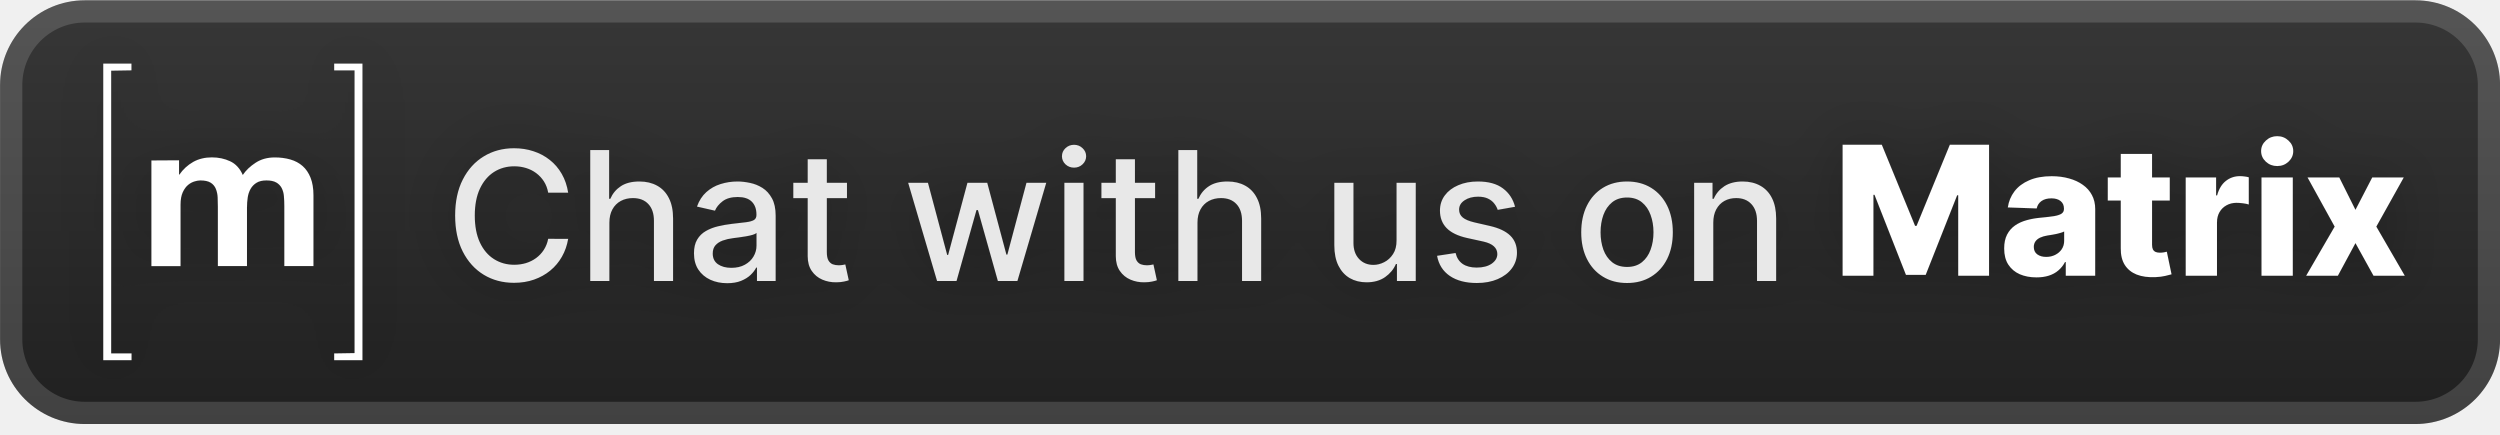
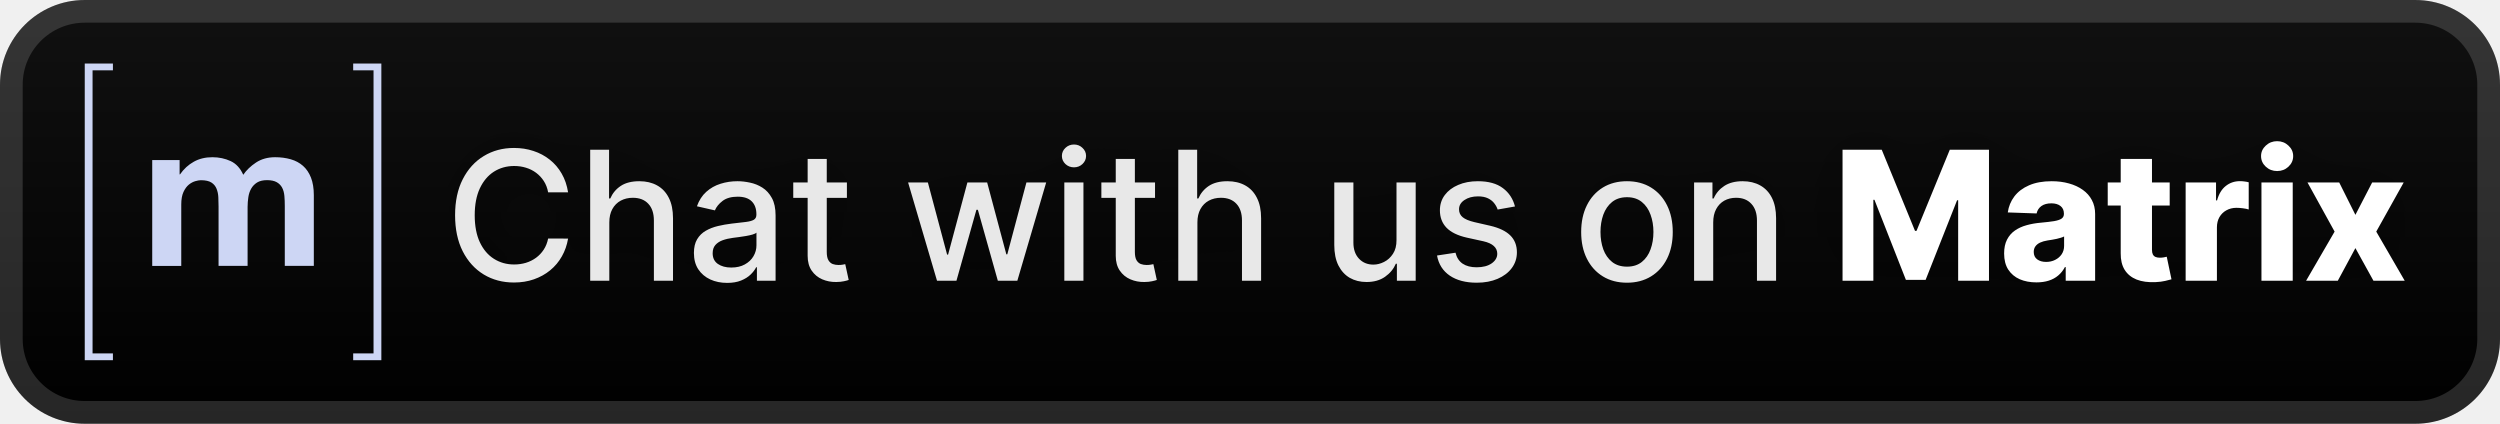
- <svg xmlns="http://www.w3.org/2000/svg" width="236" height="41" viewBox="0 0 236 41" fill="none">
-   <g clip-path="url(#clip0_2_3265)">
-     <rect x="0.006" y="0.028" width="236" height="40" rx="8" fill="url(#paint0_linear_2_3265)" />
-     <g filter="url(#filter0_d_2_3265)">
-       <g clip-path="url(#clip1_2_3265)">
-         <path d="M33.47 33.332V6.645H31.547V6.004H34.216V34.004H31.547V33.364L33.47 33.332Z" fill="white" />
-         <path d="M16.9 15.132V16.48H16.938C17.276 15.986 17.723 15.579 18.247 15.281C18.756 14.999 19.345 14.857 19.994 14.857C20.627 14.857 21.206 14.979 21.724 15.224C22.247 15.468 22.646 15.899 22.919 16.519C23.215 16.082 23.617 15.696 24.13 15.364C24.64 15.029 25.246 14.862 25.939 14.862C26.468 14.862 26.958 14.927 27.406 15.055C27.857 15.184 28.244 15.39 28.565 15.673C28.886 15.956 29.138 16.326 29.319 16.784C29.499 17.241 29.59 17.791 29.59 18.438V25.114H26.841V19.462C26.841 19.127 26.828 18.812 26.802 18.517C26.784 18.248 26.712 17.986 26.59 17.745C26.473 17.526 26.295 17.344 26.077 17.224C25.852 17.096 25.545 17.031 25.155 17.031C24.769 17.031 24.456 17.106 24.215 17.253C23.977 17.401 23.79 17.594 23.654 17.832C23.515 18.083 23.423 18.359 23.384 18.643C23.338 18.947 23.315 19.253 23.315 19.562V25.118H20.567V19.518C20.567 19.222 20.561 18.929 20.548 18.643C20.538 18.368 20.483 18.098 20.383 17.841C20.288 17.599 20.12 17.393 19.9 17.253C19.674 17.106 19.342 17.031 18.899 17.031C18.725 17.038 18.553 17.068 18.387 17.119C18.16 17.184 17.949 17.295 17.767 17.446C17.567 17.607 17.397 17.839 17.255 18.141C17.113 18.443 17.042 18.839 17.042 19.331V25.123H14.293V15.148L16.9 15.132Z" fill="white" />
-         <path d="M10.495 6.673V33.36H12.418V34.001H9.748V6.001H12.409V6.641L10.495 6.673Z" fill="white" />
-       </g>
-     </g>
-     <g filter="url(#filter1_d_2_3265)">
-       <path d="M53.633 18.185H51.749C51.677 17.782 51.542 17.428 51.345 17.122C51.148 16.817 50.906 16.557 50.621 16.344C50.335 16.13 50.015 15.969 49.661 15.861C49.31 15.752 48.938 15.698 48.544 15.698C47.831 15.698 47.194 15.877 46.63 16.235C46.071 16.593 45.628 17.118 45.302 17.811C44.98 18.503 44.819 19.348 44.819 20.346C44.819 21.352 44.98 22.201 45.302 22.894C45.628 23.586 46.073 24.109 46.636 24.463C47.2 24.817 47.834 24.995 48.538 24.995C48.928 24.995 49.298 24.942 49.649 24.838C50.003 24.729 50.323 24.57 50.608 24.361C50.894 24.151 51.136 23.896 51.333 23.594C51.534 23.288 51.673 22.938 51.749 22.544L53.633 22.55C53.532 23.157 53.337 23.717 53.047 24.228C52.762 24.735 52.393 25.174 51.943 25.544C51.496 25.91 50.985 26.194 50.409 26.395C49.834 26.596 49.206 26.697 48.526 26.697C47.455 26.697 46.501 26.444 45.664 25.936C44.827 25.425 44.167 24.695 43.684 23.745C43.205 22.795 42.966 21.662 42.966 20.346C42.966 19.026 43.207 17.893 43.69 16.947C44.173 15.998 44.833 15.269 45.67 14.762C46.507 14.251 47.459 13.995 48.526 13.995C49.182 13.995 49.794 14.09 50.361 14.279C50.932 14.464 51.446 14.738 51.9 15.1C52.355 15.458 52.731 15.897 53.029 16.416C53.327 16.931 53.528 17.521 53.633 18.185ZM57.525 21.022V26.528H55.72V14.164H57.501V18.765H57.616C57.833 18.265 58.165 17.869 58.612 17.575C59.059 17.281 59.642 17.134 60.363 17.134C60.998 17.134 61.554 17.265 62.029 17.527C62.508 17.788 62.878 18.179 63.14 18.698C63.405 19.213 63.538 19.857 63.538 20.63V26.528H61.733V20.847C61.733 20.167 61.558 19.64 61.208 19.266C60.858 18.887 60.371 18.698 59.747 18.698C59.32 18.698 58.938 18.789 58.6 18.97C58.266 19.151 58.002 19.416 57.809 19.767C57.62 20.113 57.525 20.531 57.525 21.022ZM68.645 26.733C68.058 26.733 67.526 26.625 67.052 26.407C66.577 26.186 66.2 25.866 65.923 25.447C65.649 25.029 65.512 24.516 65.512 23.908C65.512 23.385 65.613 22.954 65.814 22.616C66.015 22.278 66.287 22.01 66.629 21.813C66.971 21.616 67.353 21.467 67.776 21.366C68.199 21.266 68.629 21.189 69.068 21.137C69.623 21.073 70.074 21.02 70.42 20.98C70.766 20.936 71.018 20.865 71.175 20.769C71.332 20.672 71.41 20.515 71.41 20.298V20.256C71.41 19.728 71.261 19.32 70.963 19.03C70.67 18.74 70.231 18.596 69.647 18.596C69.04 18.596 68.561 18.73 68.211 19C67.865 19.266 67.625 19.561 67.492 19.887L65.796 19.501C65.997 18.938 66.291 18.483 66.677 18.137C67.068 17.787 67.516 17.533 68.023 17.376C68.531 17.215 69.064 17.134 69.623 17.134C69.994 17.134 70.386 17.179 70.8 17.267C71.219 17.352 71.609 17.509 71.972 17.738C72.338 17.968 72.638 18.296 72.871 18.722C73.105 19.145 73.221 19.694 73.221 20.37V26.528H71.459V25.26H71.386C71.269 25.494 71.094 25.723 70.861 25.948C70.627 26.174 70.328 26.361 69.961 26.51C69.595 26.659 69.156 26.733 68.645 26.733ZM69.038 25.284C69.537 25.284 69.963 25.186 70.318 24.989C70.676 24.791 70.947 24.534 71.132 24.216C71.322 23.894 71.416 23.55 71.416 23.184V21.988C71.352 22.053 71.227 22.113 71.042 22.169C70.861 22.222 70.654 22.268 70.42 22.308C70.187 22.344 69.959 22.379 69.738 22.411C69.517 22.439 69.332 22.463 69.183 22.483C68.832 22.527 68.513 22.602 68.223 22.707C67.937 22.811 67.708 22.962 67.534 23.159C67.365 23.353 67.281 23.61 67.281 23.932C67.281 24.379 67.446 24.717 67.776 24.946C68.106 25.172 68.527 25.284 69.038 25.284ZM79.954 17.255V18.704H74.889V17.255H79.954ZM76.247 15.034H78.052V23.805C78.052 24.155 78.105 24.419 78.209 24.596C78.314 24.769 78.449 24.888 78.614 24.952C78.783 25.013 78.966 25.043 79.163 25.043C79.308 25.043 79.435 25.033 79.543 25.013C79.652 24.993 79.737 24.977 79.797 24.964L80.123 26.456C80.018 26.496 79.87 26.536 79.676 26.576C79.483 26.621 79.242 26.645 78.952 26.649C78.477 26.657 78.034 26.572 77.624 26.395C77.213 26.218 76.881 25.944 76.628 25.574C76.374 25.204 76.247 24.739 76.247 24.18V15.034ZM88.46 26.528L85.731 17.255H87.597L89.414 24.065H89.504L91.328 17.255H93.193L95.004 24.035H95.095L96.9 17.255H98.765L96.042 26.528H94.201L92.318 19.833H92.179L90.295 26.528H88.46ZM100.478 26.528V17.255H102.283V26.528H100.478ZM101.39 15.825C101.076 15.825 100.806 15.72 100.581 15.511C100.359 15.297 100.249 15.044 100.249 14.75C100.249 14.452 100.359 14.199 100.581 13.989C100.806 13.776 101.076 13.669 101.39 13.669C101.704 13.669 101.971 13.776 102.193 13.989C102.418 14.199 102.531 14.452 102.531 14.75C102.531 15.044 102.418 15.297 102.193 15.511C101.971 15.72 101.704 15.825 101.39 15.825ZM109.04 17.255V18.704H103.975V17.255H109.04ZM105.333 15.034H107.138V23.805C107.138 24.155 107.191 24.419 107.295 24.596C107.4 24.769 107.535 24.888 107.7 24.952C107.869 25.013 108.052 25.043 108.249 25.043C108.394 25.043 108.521 25.033 108.629 25.013C108.738 24.993 108.823 24.977 108.883 24.964L109.209 26.456C109.104 26.496 108.955 26.536 108.762 26.576C108.569 26.621 108.328 26.645 108.038 26.649C107.563 26.657 107.12 26.572 106.71 26.395C106.299 26.218 105.967 25.944 105.714 25.574C105.46 25.204 105.333 24.739 105.333 24.18V15.034ZM113.041 21.022V26.528H111.236V14.164H113.017V18.765H113.131C113.349 18.265 113.681 17.869 114.128 17.575C114.574 17.281 115.158 17.134 115.878 17.134C116.514 17.134 117.07 17.265 117.544 17.527C118.023 17.788 118.394 18.179 118.655 18.698C118.921 19.213 119.054 19.857 119.054 20.63V26.528H117.249V20.847C117.249 20.167 117.074 19.64 116.723 19.266C116.373 18.887 115.886 18.698 115.262 18.698C114.836 18.698 114.454 18.789 114.115 18.97C113.781 19.151 113.518 19.416 113.325 19.767C113.135 20.113 113.041 20.531 113.041 21.022ZM131.835 22.683V17.255H133.646V26.528H131.872V24.922H131.775C131.562 25.417 131.22 25.83 130.749 26.16C130.282 26.486 129.7 26.649 129.004 26.649C128.408 26.649 127.881 26.518 127.422 26.256C126.968 25.991 126.609 25.598 126.348 25.079C126.09 24.56 125.961 23.918 125.961 23.153V17.255H127.766V22.936C127.766 23.568 127.942 24.071 128.292 24.445C128.642 24.82 129.097 25.007 129.656 25.007C129.994 25.007 130.33 24.922 130.664 24.753C131.002 24.584 131.282 24.329 131.503 23.986C131.729 23.644 131.839 23.21 131.835 22.683ZM143.02 19.519L141.384 19.809C141.316 19.6 141.207 19.4 141.058 19.211C140.913 19.022 140.716 18.867 140.467 18.746C140.217 18.626 139.905 18.565 139.531 18.565C139.02 18.565 138.593 18.68 138.251 18.909C137.909 19.135 137.738 19.427 137.738 19.785C137.738 20.095 137.853 20.344 138.082 20.533C138.311 20.723 138.682 20.877 139.193 20.998L140.666 21.336C141.519 21.534 142.155 21.837 142.574 22.248C142.992 22.658 143.201 23.192 143.201 23.848C143.201 24.403 143.04 24.898 142.718 25.333C142.401 25.763 141.956 26.101 141.384 26.347C140.817 26.592 140.159 26.715 139.41 26.715C138.372 26.715 137.525 26.494 136.869 26.051C136.213 25.604 135.81 24.971 135.661 24.149L137.406 23.884C137.515 24.339 137.738 24.683 138.076 24.916C138.414 25.146 138.855 25.26 139.398 25.26C139.99 25.26 140.463 25.137 140.817 24.892C141.171 24.642 141.348 24.339 141.348 23.98C141.348 23.691 141.239 23.447 141.022 23.25C140.809 23.053 140.481 22.904 140.038 22.803L138.468 22.459C137.603 22.262 136.963 21.948 136.549 21.517C136.138 21.087 135.933 20.541 135.933 19.881C135.933 19.334 136.086 18.855 136.392 18.445C136.698 18.034 137.12 17.714 137.66 17.485C138.199 17.251 138.817 17.134 139.513 17.134C140.515 17.134 141.304 17.352 141.879 17.787C142.455 18.217 142.835 18.795 143.02 19.519ZM153.591 26.715C152.722 26.715 151.963 26.516 151.315 26.117C150.667 25.719 150.164 25.162 149.806 24.445C149.448 23.729 149.269 22.892 149.269 21.934C149.269 20.972 149.448 20.131 149.806 19.41C150.164 18.69 150.667 18.131 151.315 17.732C151.963 17.334 152.722 17.134 153.591 17.134C154.46 17.134 155.219 17.334 155.867 17.732C156.515 18.131 157.018 18.69 157.376 19.41C157.734 20.131 157.913 20.972 157.913 21.934C157.913 22.892 157.734 23.729 157.376 24.445C157.018 25.162 156.515 25.719 155.867 26.117C155.219 26.516 154.46 26.715 153.591 26.715ZM153.597 25.2C154.16 25.2 154.627 25.051 154.998 24.753C155.368 24.455 155.642 24.059 155.819 23.564C156 23.069 156.09 22.523 156.09 21.928C156.09 21.336 156 20.793 155.819 20.298C155.642 19.799 155.368 19.398 154.998 19.096C154.627 18.795 154.16 18.644 153.597 18.644C153.03 18.644 152.559 18.795 152.184 19.096C151.814 19.398 151.538 19.799 151.357 20.298C151.18 20.793 151.092 21.336 151.092 21.928C151.092 22.523 151.18 23.069 151.357 23.564C151.538 24.059 151.814 24.455 152.184 24.753C152.559 25.051 153.03 25.2 153.597 25.2ZM161.733 21.022V26.528H159.928V17.255H161.661V18.765H161.776C161.989 18.273 162.323 17.879 162.778 17.581C163.236 17.284 163.814 17.134 164.51 17.134C165.142 17.134 165.696 17.267 166.17 17.533C166.645 17.795 167.014 18.185 167.275 18.704C167.537 19.223 167.668 19.865 167.668 20.63V26.528H165.863V20.847C165.863 20.175 165.687 19.65 165.337 19.272C164.987 18.889 164.506 18.698 163.894 18.698C163.476 18.698 163.104 18.789 162.778 18.97C162.456 19.151 162.2 19.416 162.011 19.767C161.826 20.113 161.733 20.531 161.733 21.022Z" fill="#E8E8E8" />
-       <path d="M173.942 13.664H177.642L180.781 21.319H180.926L184.066 13.664H187.766V26.028H184.856V18.434H184.754L181.784 25.95H179.924L176.954 18.391H176.851V26.028H173.942V13.664ZM192.244 26.185C191.652 26.185 191.127 26.086 190.668 25.889C190.214 25.688 189.853 25.386 189.588 24.984C189.326 24.577 189.195 24.068 189.195 23.456C189.195 22.941 189.286 22.506 189.467 22.152C189.648 21.798 189.898 21.51 190.216 21.289C190.534 21.068 190.9 20.901 191.314 20.788C191.729 20.671 192.172 20.593 192.642 20.552C193.17 20.504 193.594 20.454 193.916 20.402C194.238 20.345 194.472 20.267 194.617 20.166C194.765 20.061 194.84 19.915 194.84 19.726V19.695C194.84 19.385 194.733 19.146 194.52 18.977C194.307 18.808 194.019 18.723 193.657 18.723C193.266 18.723 192.952 18.808 192.715 18.977C192.477 19.146 192.327 19.379 192.262 19.677L189.54 19.581C189.62 19.017 189.827 18.514 190.161 18.071C190.499 17.625 190.962 17.274 191.55 17.021C192.141 16.763 192.852 16.634 193.681 16.634C194.272 16.634 194.818 16.705 195.317 16.846C195.816 16.983 196.251 17.184 196.621 17.45C196.991 17.711 197.277 18.033 197.478 18.415C197.683 18.798 197.786 19.235 197.786 19.726V26.028H195.009V24.736H194.937C194.772 25.05 194.56 25.316 194.303 25.533C194.049 25.75 193.749 25.913 193.403 26.022C193.061 26.131 192.675 26.185 192.244 26.185ZM193.156 24.253C193.474 24.253 193.759 24.189 194.013 24.06C194.27 23.931 194.476 23.754 194.629 23.529C194.782 23.299 194.858 23.034 194.858 22.732V21.851C194.774 21.895 194.671 21.935 194.55 21.971C194.433 22.007 194.305 22.042 194.164 22.074C194.023 22.106 193.878 22.134 193.729 22.158C193.58 22.183 193.437 22.205 193.301 22.225C193.023 22.269 192.785 22.337 192.588 22.43C192.395 22.523 192.246 22.643 192.141 22.792C192.041 22.937 191.99 23.11 191.99 23.311C191.99 23.617 192.099 23.851 192.316 24.012C192.538 24.173 192.818 24.253 193.156 24.253ZM204.825 16.755V18.929H198.975V16.755H204.825ZM200.201 14.534H203.153V23.112C203.153 23.293 203.181 23.44 203.237 23.553C203.298 23.662 203.384 23.74 203.497 23.788C203.61 23.833 203.744 23.855 203.901 23.855C204.014 23.855 204.133 23.845 204.258 23.825C204.386 23.8 204.483 23.78 204.547 23.764L204.994 25.895C204.853 25.935 204.654 25.986 204.396 26.046C204.143 26.107 203.839 26.145 203.485 26.161C202.793 26.193 202.199 26.113 201.704 25.919C201.213 25.722 200.837 25.416 200.575 25.002C200.317 24.587 200.193 24.066 200.201 23.438V14.534ZM206.331 26.028V16.755H209.199V18.446H209.295C209.464 17.834 209.74 17.379 210.122 17.081C210.505 16.779 210.949 16.628 211.457 16.628C211.593 16.628 211.734 16.639 211.879 16.659C212.024 16.675 212.159 16.701 212.284 16.737V19.303C212.143 19.255 211.958 19.216 211.728 19.188C211.503 19.16 211.302 19.146 211.125 19.146C210.774 19.146 210.458 19.224 210.177 19.381C209.899 19.534 209.68 19.75 209.519 20.027C209.362 20.301 209.283 20.623 209.283 20.993V26.028H206.331ZM213.486 26.028V16.755H216.439V26.028H213.486ZM214.966 15.675C214.551 15.675 214.195 15.538 213.897 15.264C213.599 14.986 213.45 14.652 213.45 14.262C213.45 13.876 213.599 13.546 213.897 13.272C214.195 12.994 214.551 12.855 214.966 12.855C215.384 12.855 215.74 12.994 216.034 13.272C216.332 13.546 216.481 13.876 216.481 14.262C216.481 14.652 216.332 14.986 216.034 15.264C215.74 15.538 215.384 15.675 214.966 15.675ZM220.829 16.755L222.356 19.81L223.938 16.755H226.914L224.324 21.392L227.011 26.028H224.059L222.356 22.949L220.696 26.028H217.702L220.394 21.392L217.835 16.755H220.829Z" fill="white" />
-     </g>
+ <svg xmlns="http://www.w3.org/2000/svg" width="236" height="40" viewBox="0 0 236 40" fill="none">
+   <rect width="236" height="40" rx="8" fill="url(#paint0_linear_1_56)" />
+   <rect x="1.071" y="1.071" width="233.857" height="37.857" rx="6.929" stroke="white" stroke-opacity="0.15" stroke-width="2.143" />
+   <g clip-path="url(#clip0_1_56)">
+     <path d="M8.738 6.641V33.359H10.66V34H8V6H10.66V6.641H8.738ZM16.955 15.111V16.462H16.992C17.353 15.945 17.789 15.547 18.295 15.267C18.802 14.982 19.388 14.841 20.045 14.841C20.675 14.841 21.252 14.965 21.774 15.208C22.296 15.45 22.689 15.886 22.964 16.5C23.26 16.064 23.664 15.676 24.17 15.342C24.676 15.008 25.279 14.841 25.974 14.841C26.502 14.841 26.991 14.906 27.444 15.035C27.896 15.165 28.278 15.369 28.602 15.655C28.925 15.94 29.172 16.306 29.355 16.764C29.533 17.221 29.625 17.771 29.625 18.417V25.099H26.884V19.44C26.884 19.106 26.873 18.788 26.846 18.492C26.819 18.196 26.749 17.938 26.636 17.722C26.518 17.502 26.351 17.329 26.125 17.2C25.898 17.071 25.591 17.006 25.209 17.006C24.822 17.006 24.509 17.081 24.272 17.227C24.035 17.378 23.847 17.566 23.712 17.808C23.578 18.045 23.486 18.315 23.443 18.622C23.4 18.923 23.373 19.23 23.373 19.537V25.099H20.632V19.499C20.632 19.203 20.627 18.912 20.611 18.622C20.6 18.331 20.541 18.067 20.444 17.819C20.347 17.577 20.185 17.378 19.959 17.232C19.733 17.087 19.405 17.012 18.963 17.012C18.834 17.012 18.662 17.038 18.451 17.098C18.241 17.157 18.032 17.265 17.832 17.426C17.633 17.588 17.461 17.819 17.321 18.121C17.181 18.422 17.111 18.821 17.111 19.311V25.105H14.37V15.111H16.955ZM35.262 33.359V6.641H33.34V6H36V34H33.34V33.359H35.262Z" fill="#CDD6F4" />
  </g>
-   <rect x="1.056" y="1.078" width="233.9" height="37.9" rx="6.95" stroke="white" stroke-opacity="0.15" stroke-width="2.1" />
+   <g filter="url(#filter0_d_1_56)">
+     <path d="M53.627 18.157H51.744C51.671 17.755 51.536 17.4 51.339 17.095C51.142 16.789 50.9 16.529 50.615 16.316C50.329 16.102 50.009 15.941 49.655 15.833C49.305 15.724 48.932 15.67 48.538 15.67C47.826 15.67 47.188 15.849 46.624 16.207C46.065 16.565 45.622 17.09 45.296 17.783C44.974 18.475 44.813 19.32 44.813 20.318C44.813 21.324 44.974 22.174 45.296 22.866C45.622 23.558 46.067 24.081 46.63 24.435C47.194 24.79 47.828 24.967 48.532 24.967C48.922 24.967 49.293 24.914 49.643 24.81C49.997 24.701 50.317 24.542 50.603 24.333C50.888 24.123 51.13 23.868 51.327 23.566C51.528 23.26 51.667 22.91 51.744 22.516L53.627 22.522C53.526 23.129 53.331 23.689 53.041 24.2C52.756 24.707 52.388 25.146 51.937 25.516C51.49 25.882 50.979 26.166 50.403 26.367C49.828 26.568 49.2 26.669 48.52 26.669C47.449 26.669 46.495 26.416 45.658 25.908C44.821 25.397 44.161 24.667 43.678 23.717C43.199 22.767 42.96 21.634 42.96 20.318C42.96 18.998 43.201 17.865 43.684 16.919C44.167 15.97 44.827 15.241 45.664 14.734C46.502 14.223 47.453 13.967 48.52 13.967C49.176 13.967 49.788 14.062 50.355 14.251C50.927 14.436 51.44 14.71 51.895 15.072C52.349 15.43 52.726 15.869 53.023 16.388C53.321 16.903 53.523 17.493 53.627 18.157ZM57.519 20.994V26.5H55.714V14.136H57.495V18.736H57.61C57.827 18.237 58.159 17.841 58.606 17.547C59.053 17.253 59.636 17.107 60.357 17.107C60.993 17.107 61.548 17.237 62.023 17.499C62.502 17.761 62.872 18.151 63.134 18.67C63.399 19.185 63.532 19.829 63.532 20.602V26.5H61.727V20.819C61.727 20.139 61.552 19.612 61.202 19.238C60.852 18.859 60.365 18.67 59.741 18.67C59.314 18.67 58.932 18.761 58.594 18.942C58.26 19.123 57.996 19.389 57.803 19.739C57.614 20.085 57.519 20.503 57.519 20.994ZM68.639 26.705C68.052 26.705 67.521 26.597 67.046 26.379C66.571 26.158 66.195 25.838 65.917 25.419C65.643 25.001 65.506 24.488 65.506 23.88C65.506 23.357 65.607 22.926 65.808 22.588C66.009 22.25 66.281 21.982 66.623 21.785C66.965 21.588 67.348 21.439 67.77 21.338C68.193 21.238 68.623 21.161 69.062 21.109C69.617 21.045 70.068 20.992 70.414 20.952C70.76 20.908 71.012 20.837 71.169 20.741C71.326 20.644 71.404 20.487 71.404 20.27V20.228C71.404 19.7 71.255 19.292 70.958 19.002C70.664 18.712 70.225 18.567 69.642 18.567C69.034 18.567 68.555 18.702 68.205 18.972C67.859 19.238 67.619 19.533 67.486 19.859L65.79 19.473C65.991 18.91 66.285 18.455 66.671 18.109C67.062 17.759 67.51 17.505 68.018 17.348C68.525 17.187 69.058 17.107 69.617 17.107C69.988 17.107 70.38 17.151 70.795 17.239C71.213 17.324 71.604 17.481 71.966 17.71C72.332 17.94 72.632 18.268 72.865 18.694C73.099 19.117 73.215 19.666 73.215 20.342V26.5H71.453V25.232H71.38C71.263 25.466 71.088 25.695 70.855 25.92C70.622 26.146 70.322 26.333 69.956 26.482C69.589 26.631 69.151 26.705 68.639 26.705ZM69.032 25.256C69.531 25.256 69.957 25.158 70.312 24.961C70.67 24.763 70.942 24.506 71.127 24.188C71.316 23.866 71.41 23.522 71.41 23.155V21.96C71.346 22.025 71.221 22.085 71.036 22.141C70.855 22.194 70.648 22.24 70.414 22.28C70.181 22.316 69.954 22.351 69.732 22.383C69.511 22.411 69.326 22.435 69.177 22.455C68.827 22.5 68.507 22.574 68.217 22.679C67.931 22.783 67.702 22.934 67.529 23.131C67.36 23.325 67.275 23.582 67.275 23.904C67.275 24.351 67.44 24.689 67.77 24.918C68.1 25.144 68.521 25.256 69.032 25.256ZM79.948 17.227V18.676H74.883V17.227H79.948ZM76.242 15.006H78.046V23.777C78.046 24.128 78.099 24.391 78.204 24.568C78.308 24.741 78.443 24.86 78.608 24.924C78.777 24.985 78.96 25.015 79.157 25.015C79.302 25.015 79.429 25.005 79.538 24.985C79.646 24.965 79.731 24.948 79.791 24.936L80.117 26.428C80.013 26.468 79.864 26.508 79.67 26.548C79.477 26.593 79.236 26.617 78.946 26.621C78.471 26.629 78.028 26.544 77.618 26.367C77.207 26.19 76.875 25.916 76.622 25.546C76.368 25.176 76.242 24.711 76.242 24.152V15.006ZM88.454 26.5L85.725 17.227H87.591L89.408 24.037H89.499L91.322 17.227H93.187L94.998 24.007H95.089L96.894 17.227H98.759L96.037 26.5H94.195L92.312 19.805H92.173L90.289 26.5H88.454ZM100.472 26.5V17.227H102.277V26.5H100.472ZM101.384 15.796C101.07 15.796 100.8 15.692 100.575 15.483C100.353 15.269 100.243 15.016 100.243 14.722C100.243 14.424 100.353 14.171 100.575 13.961C100.8 13.748 101.07 13.641 101.384 13.641C101.698 13.641 101.965 13.748 102.187 13.961C102.412 14.171 102.525 14.424 102.525 14.722C102.525 15.016 102.412 15.269 102.187 15.483C101.965 15.692 101.698 15.796 101.384 15.796ZM109.034 17.227V18.676H103.969V17.227H109.034ZM105.327 15.006H107.132V23.777C107.132 24.128 107.185 24.391 107.289 24.568C107.394 24.741 107.529 24.86 107.694 24.924C107.863 24.985 108.046 25.015 108.243 25.015C108.388 25.015 108.515 25.005 108.624 24.985C108.732 24.965 108.817 24.948 108.877 24.936L109.203 26.428C109.098 26.468 108.95 26.508 108.756 26.548C108.563 26.593 108.322 26.617 108.032 26.621C107.557 26.629 107.114 26.544 106.704 26.367C106.293 26.19 105.961 25.916 105.708 25.546C105.454 25.176 105.327 24.711 105.327 24.152V15.006ZM113.035 20.994V26.5H111.23V14.136H113.011V18.736H113.126C113.343 18.237 113.675 17.841 114.122 17.547C114.568 17.253 115.152 17.107 115.872 17.107C116.508 17.107 117.064 17.237 117.539 17.499C118.018 17.761 118.388 18.151 118.649 18.67C118.915 19.185 119.048 19.829 119.048 20.602V26.5H117.243V20.819C117.243 20.139 117.068 19.612 116.718 19.238C116.367 18.859 115.88 18.67 115.257 18.67C114.83 18.67 114.448 18.761 114.11 18.942C113.776 19.123 113.512 19.389 113.319 19.739C113.13 20.085 113.035 20.503 113.035 20.994ZM131.83 22.654V17.227H133.641V26.5H131.866V24.894H131.769C131.556 25.389 131.214 25.802 130.743 26.132C130.276 26.458 129.694 26.621 128.998 26.621C128.403 26.621 127.875 26.49 127.417 26.228C126.962 25.963 126.604 25.57 126.342 25.051C126.084 24.532 125.956 23.89 125.956 23.125V17.227H127.761V22.908C127.761 23.54 127.936 24.043 128.286 24.417C128.636 24.791 129.091 24.979 129.65 24.979C129.988 24.979 130.324 24.894 130.658 24.725C130.996 24.556 131.276 24.3 131.497 23.958C131.723 23.616 131.834 23.182 131.83 22.654ZM143.014 19.491L141.378 19.781C141.31 19.572 141.201 19.372 141.052 19.183C140.908 18.994 140.71 18.839 140.461 18.718C140.211 18.598 139.899 18.537 139.525 18.537C139.014 18.537 138.587 18.652 138.245 18.881C137.903 19.107 137.732 19.399 137.732 19.757C137.732 20.067 137.847 20.316 138.076 20.505C138.306 20.695 138.676 20.849 139.187 20.97L140.66 21.308C141.513 21.505 142.149 21.809 142.568 22.22C142.986 22.63 143.196 23.164 143.196 23.82C143.196 24.375 143.035 24.87 142.713 25.305C142.395 25.735 141.95 26.073 141.378 26.319C140.811 26.564 140.153 26.687 139.404 26.687C138.366 26.687 137.519 26.466 136.863 26.023C136.207 25.576 135.804 24.942 135.655 24.121L137.4 23.856C137.509 24.311 137.732 24.655 138.07 24.888C138.408 25.117 138.849 25.232 139.392 25.232C139.984 25.232 140.457 25.11 140.811 24.864C141.165 24.614 141.342 24.311 141.342 23.952C141.342 23.663 141.234 23.419 141.016 23.222C140.803 23.025 140.475 22.876 140.032 22.775L138.463 22.431C137.597 22.234 136.957 21.92 136.543 21.489C136.132 21.059 135.927 20.513 135.927 19.853C135.927 19.306 136.08 18.827 136.386 18.416C136.692 18.006 137.114 17.686 137.654 17.457C138.193 17.223 138.811 17.107 139.507 17.107C140.509 17.107 141.298 17.324 141.873 17.759C142.449 18.189 142.829 18.767 143.014 19.491ZM153.585 26.687C152.716 26.687 151.957 26.488 151.309 26.09C150.661 25.691 150.158 25.134 149.8 24.417C149.442 23.701 149.263 22.864 149.263 21.906C149.263 20.944 149.442 20.103 149.8 19.383C150.158 18.662 150.661 18.103 151.309 17.704C151.957 17.306 152.716 17.107 153.585 17.107C154.454 17.107 155.213 17.306 155.861 17.704C156.509 18.103 157.012 18.662 157.37 19.383C157.728 20.103 157.908 20.944 157.908 21.906C157.908 22.864 157.728 23.701 157.37 24.417C157.012 25.134 156.509 25.691 155.861 26.09C155.213 26.488 154.454 26.687 153.585 26.687ZM153.591 25.172C154.155 25.172 154.621 25.023 154.992 24.725C155.362 24.427 155.636 24.031 155.813 23.536C155.994 23.041 156.084 22.495 156.084 21.9C156.084 21.308 155.994 20.765 155.813 20.27C155.636 19.771 155.362 19.37 154.992 19.069C154.621 18.767 154.155 18.616 153.591 18.616C153.024 18.616 152.553 18.767 152.178 19.069C151.808 19.37 151.533 19.771 151.351 20.27C151.174 20.765 151.086 21.308 151.086 21.9C151.086 22.495 151.174 23.041 151.351 23.536C151.533 24.031 151.808 24.427 152.178 24.725C152.553 25.023 153.024 25.172 153.591 25.172ZM161.727 20.994V26.5H159.922V17.227H161.655V18.736H161.77C161.983 18.245 162.317 17.851 162.772 17.553C163.231 17.255 163.808 17.107 164.504 17.107C165.136 17.107 165.69 17.239 166.165 17.505C166.639 17.767 167.008 18.157 167.269 18.676C167.531 19.195 167.662 19.837 167.662 20.602V26.5H165.857V20.819C165.857 20.147 165.682 19.622 165.331 19.244C164.981 18.861 164.5 18.67 163.889 18.67C163.47 18.67 163.098 18.761 162.772 18.942C162.45 19.123 162.194 19.389 162.005 19.739C161.82 20.085 161.727 20.503 161.727 20.994Z" fill="#E8E8E8" />
+     <path d="M173.936 14.136H177.636L180.776 21.791H180.92L184.06 14.136H187.76V26.5H184.85V18.905H184.748L181.778 26.422H179.918L176.948 18.863H176.845V26.5H173.936V14.136ZM192.238 26.657C191.647 26.657 191.121 26.558 190.663 26.361C190.208 26.16 189.848 25.858 189.582 25.456C189.32 25.049 189.189 24.54 189.189 23.928C189.189 23.413 189.28 22.979 189.461 22.624C189.642 22.27 189.892 21.982 190.21 21.761C190.528 21.54 190.894 21.373 191.308 21.26C191.723 21.143 192.166 21.065 192.637 21.024C193.164 20.976 193.588 20.926 193.91 20.874C194.232 20.817 194.466 20.739 194.611 20.638C194.76 20.534 194.834 20.387 194.834 20.197V20.167C194.834 19.857 194.727 19.618 194.514 19.449C194.301 19.28 194.013 19.195 193.651 19.195C193.26 19.195 192.946 19.28 192.709 19.449C192.472 19.618 192.321 19.851 192.256 20.149L189.534 20.053C189.614 19.489 189.821 18.986 190.155 18.543C190.493 18.097 190.956 17.746 191.544 17.493C192.136 17.235 192.846 17.107 193.675 17.107C194.267 17.107 194.812 17.177 195.311 17.318C195.81 17.455 196.245 17.656 196.615 17.922C196.985 18.183 197.271 18.505 197.472 18.887C197.677 19.27 197.78 19.706 197.78 20.197V26.5H195.003V25.208H194.931C194.766 25.522 194.554 25.788 194.297 26.005C194.043 26.222 193.743 26.385 193.397 26.494C193.055 26.603 192.669 26.657 192.238 26.657ZM193.15 24.725C193.468 24.725 193.753 24.661 194.007 24.532C194.265 24.403 194.47 24.226 194.623 24.001C194.776 23.771 194.852 23.506 194.852 23.204V22.322C194.768 22.367 194.665 22.407 194.544 22.443C194.428 22.479 194.299 22.514 194.158 22.546C194.017 22.578 193.872 22.606 193.723 22.63C193.574 22.654 193.431 22.677 193.295 22.697C193.017 22.741 192.779 22.809 192.582 22.902C192.389 22.995 192.24 23.115 192.136 23.264C192.035 23.409 191.985 23.582 191.985 23.783C191.985 24.089 192.093 24.323 192.311 24.484C192.532 24.645 192.812 24.725 193.15 24.725ZM204.819 17.227V19.401H198.969V17.227H204.819ZM200.195 15.006H203.147V23.584C203.147 23.765 203.175 23.912 203.231 24.025C203.292 24.134 203.378 24.212 203.491 24.26C203.604 24.305 203.738 24.327 203.895 24.327C204.008 24.327 204.127 24.317 204.252 24.297C204.38 24.272 204.477 24.252 204.541 24.236L204.988 26.367C204.847 26.407 204.648 26.458 204.39 26.518C204.137 26.578 203.833 26.617 203.479 26.633C202.787 26.665 202.193 26.584 201.698 26.391C201.207 26.194 200.831 25.888 200.569 25.474C200.312 25.059 200.187 24.538 200.195 23.91V15.006ZM206.325 26.5V17.227H209.193V18.918H209.289C209.458 18.306 209.734 17.851 210.117 17.553C210.499 17.251 210.944 17.101 211.451 17.101C211.588 17.101 211.728 17.111 211.873 17.131C212.018 17.147 212.153 17.173 212.278 17.209V19.775C212.137 19.727 211.952 19.688 211.722 19.66C211.497 19.632 211.296 19.618 211.119 19.618C210.768 19.618 210.453 19.696 210.171 19.853C209.893 20.006 209.674 20.222 209.513 20.499C209.356 20.773 209.277 21.095 209.277 21.465V26.5H206.325ZM213.481 26.5V17.227H216.433V26.5H213.481ZM214.96 16.147C214.545 16.147 214.189 16.01 213.891 15.736C213.593 15.458 213.444 15.124 213.444 14.734C213.444 14.348 213.593 14.018 213.891 13.744C214.189 13.466 214.545 13.327 214.96 13.327C215.378 13.327 215.734 13.466 216.028 13.744C216.326 14.018 216.475 14.348 216.475 14.734C216.475 15.124 216.326 15.458 216.028 15.736C215.734 16.01 215.378 16.147 214.96 16.147ZM220.823 17.227L222.35 20.282L223.932 17.227H226.908L224.318 21.864L227.005 26.5H224.053L222.35 23.421L220.69 26.5H217.696L220.388 21.864L217.829 17.227H220.823Z" fill="white" />
+   </g>
  <defs>
-     <filter id="filter0_d_2_3265" x="2.292" y="0.314" width="39.429" height="39.429" filterUnits="userSpaceOnUse" color-interpolation-filters="sRGB">
+     <filter id="filter0_d_1_56" x="36.286" y="3.786" width="197.429" height="32.429" filterUnits="userSpaceOnUse" color-interpolation-filters="sRGB">
      <feFlood flood-opacity="0" result="BackgroundImageFix" />
      <feColorMatrix in="SourceAlpha" type="matrix" values="0 0 0 0 0 0 0 0 0 0 0 0 0 0 0 0 0 0 127 0" result="hardAlpha" />
      <feOffset />
      <feGaussianBlur stdDeviation="2.857" />
      <feComposite in2="hardAlpha" operator="out" />
      <feColorMatrix type="matrix" values="0 0 0 0 0 0 0 0 0 0 0 0 0 0 0 0 0 0 0.25 0" />
-       <feBlend mode="normal" in2="BackgroundImageFix" result="effect1_dropShadow_2_3265" />
-       <feBlend mode="normal" in="SourceGraphic" in2="effect1_dropShadow_2_3265" result="shape" />
+       <feBlend mode="normal" in2="BackgroundImageFix" result="effect1_dropShadow_1_56" />
+       <feBlend mode="normal" in="SourceGraphic" in2="effect1_dropShadow_1_56" result="shape" />
    </filter>
-     <filter id="filter1_d_2_3265" x="36.406" y="3.928" width="197.2" height="32.2" filterUnits="userSpaceOnUse" color-interpolation-filters="sRGB">
-       <feFlood flood-opacity="0" result="BackgroundImageFix" />
-       <feColorMatrix in="SourceAlpha" type="matrix" values="0 0 0 0 0 0 0 0 0 0 0 0 0 0 0 0 0 0 127 0" result="hardAlpha" />
-       <feOffset />
-       <feGaussianBlur stdDeviation="2.8" />
-       <feComposite in2="hardAlpha" operator="out" />
-       <feColorMatrix type="matrix" values="0 0 0 0 0 0 0 0 0 0 0 0 0 0 0 0 0 0 0.25 0" />
-       <feBlend mode="normal" in2="BackgroundImageFix" result="effect1_dropShadow_2_3265" />
-       <feBlend mode="normal" in="SourceGraphic" in2="effect1_dropShadow_2_3265" result="shape" />
-     </filter>
-     <linearGradient id="paint0_linear_2_3265" x1="118.006" y1="0.028" x2="118.006" y2="40.028" gradientUnits="userSpaceOnUse">
-       <stop stop-color="#373737" />
-       <stop offset="1" stop-color="#202020" />
+     <linearGradient id="paint0_linear_1_56" x1="118" y1="0" x2="118" y2="40" gradientUnits="userSpaceOnUse">
+       <stop stop-color="#111111" />
+       <stop offset="1" />
    </linearGradient>
-     <clipPath id="clip0_2_3265">
-       <rect x="0.006" y="0.028" width="236" height="40" rx="8" fill="white" />
-     </clipPath>
-     <clipPath id="clip1_2_3265">
-       <rect width="24.5" height="28" fill="white" transform="translate(9.75586 6.02802)" />
+     <clipPath id="clip0_1_56">
+       <rect width="28" height="28" fill="white" transform="translate(7.99999 6)" />
    </clipPath>
  </defs>
</svg>
